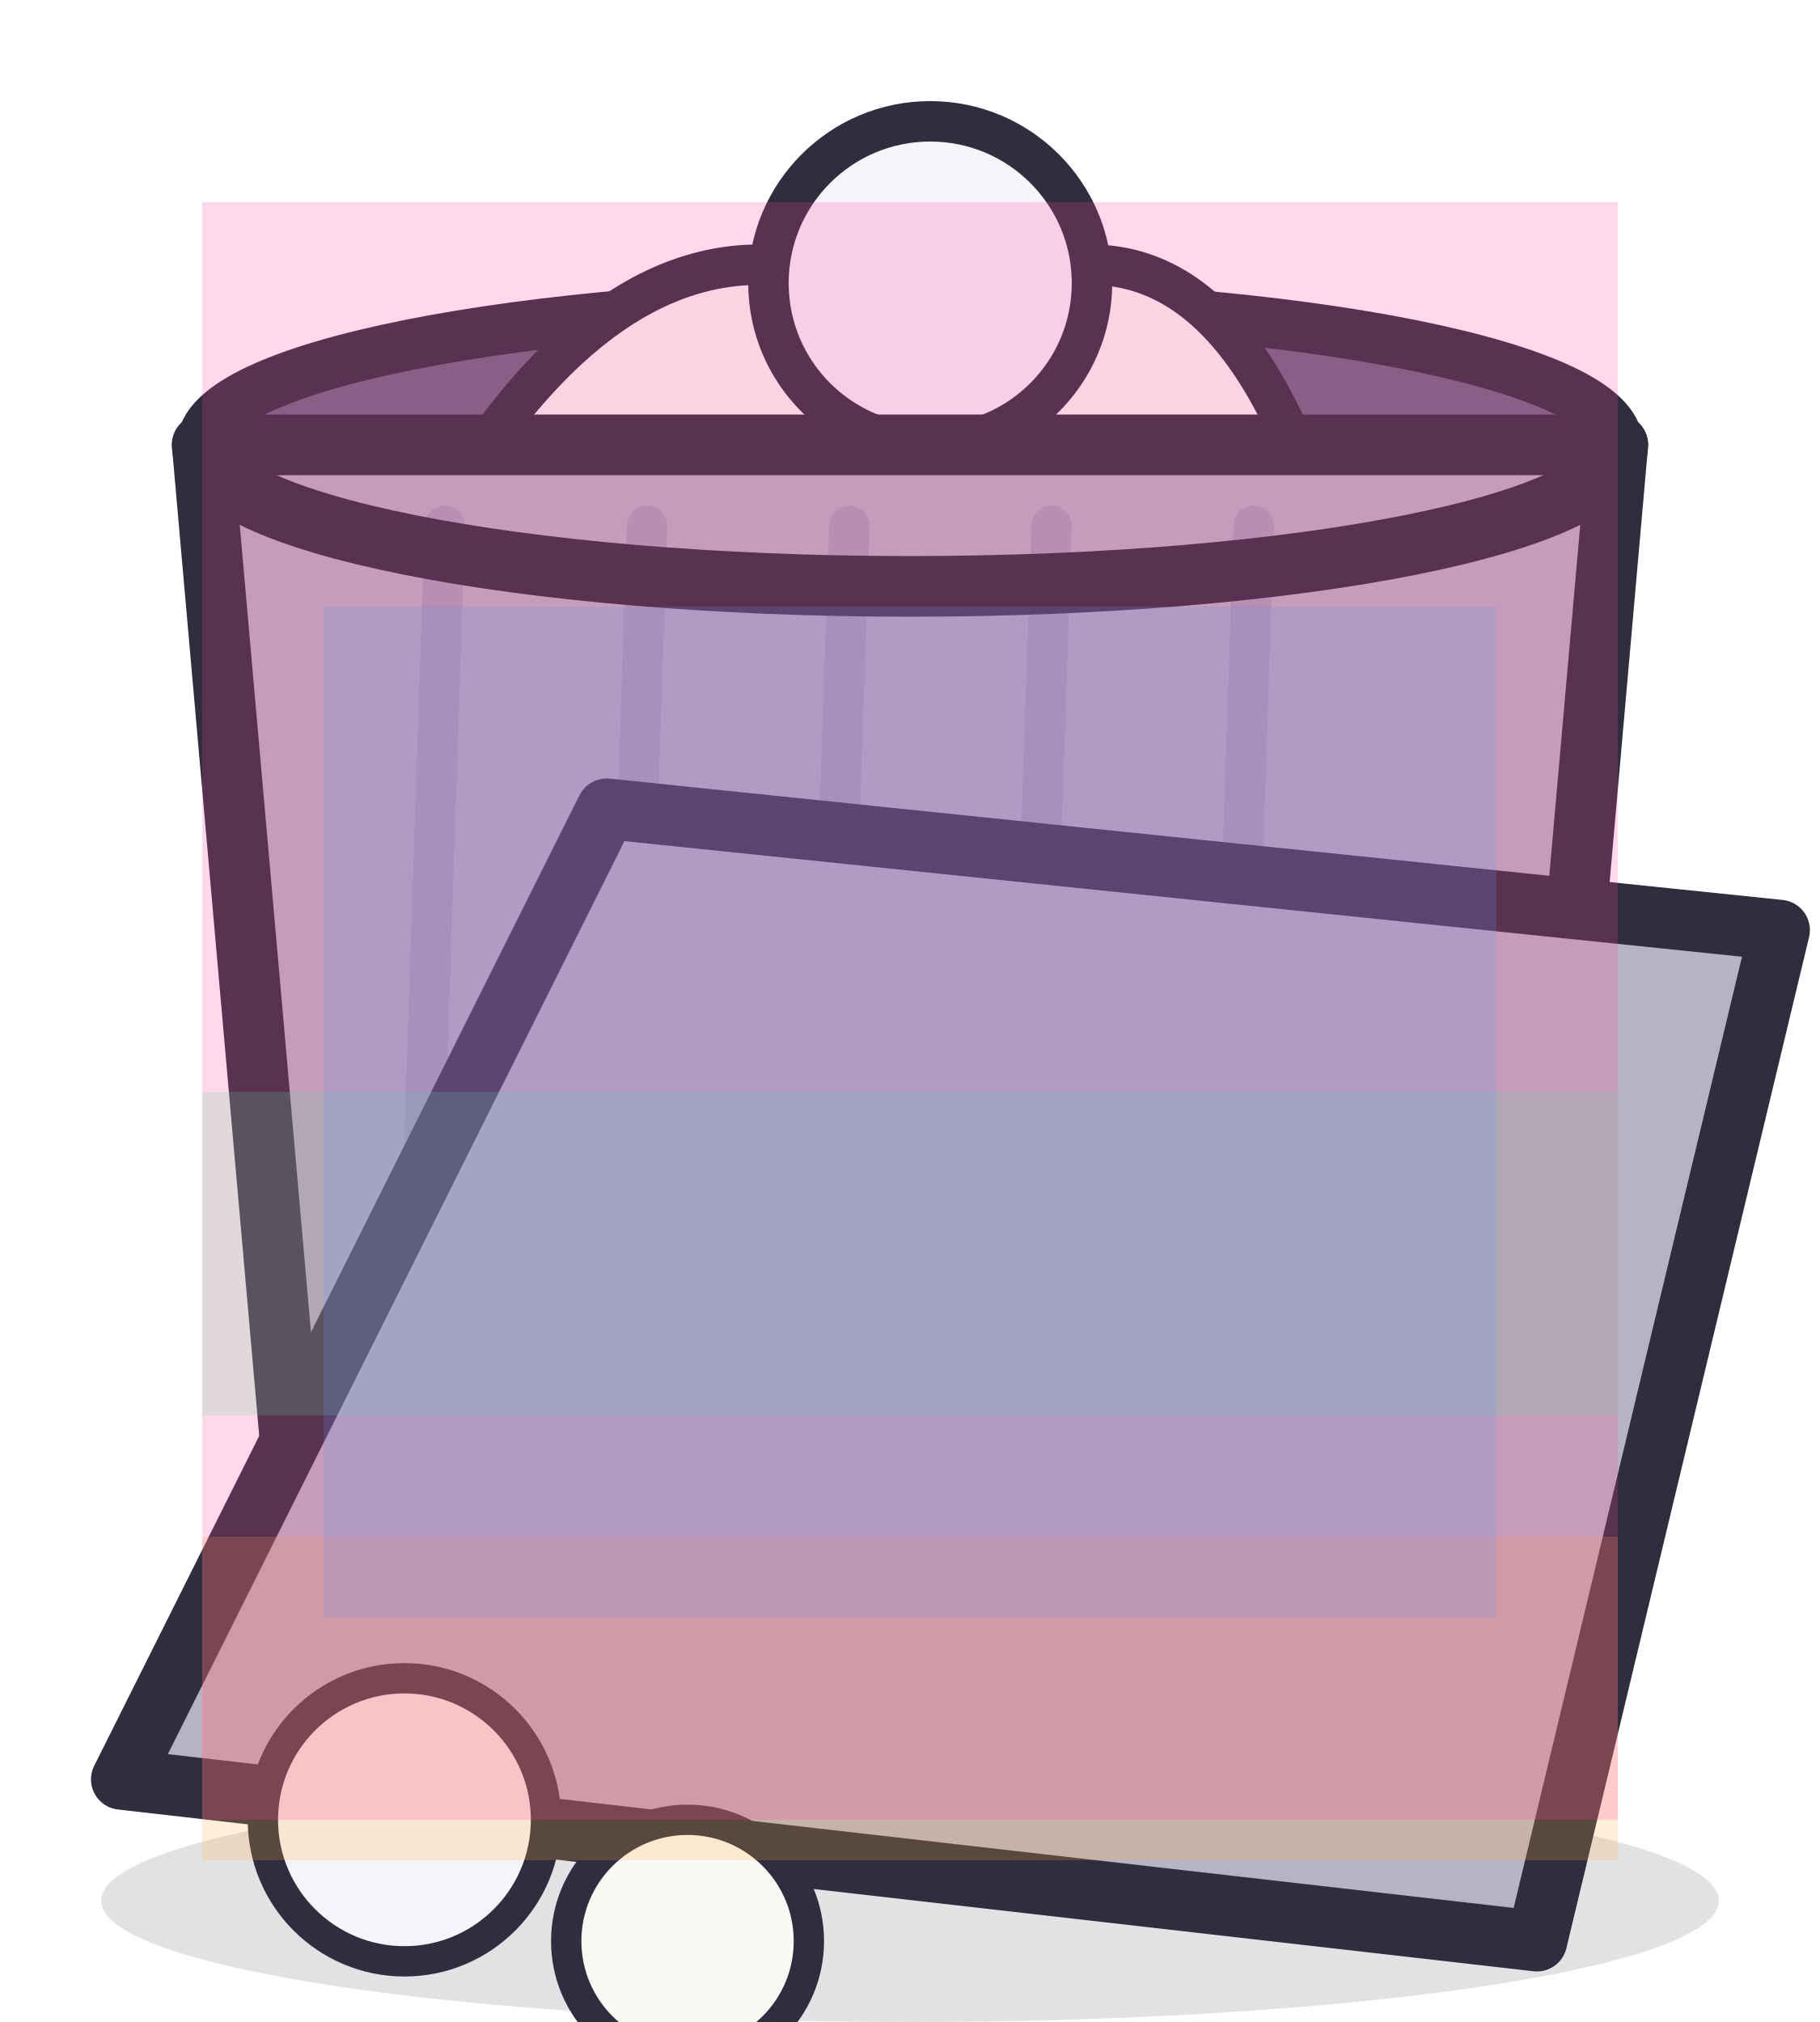
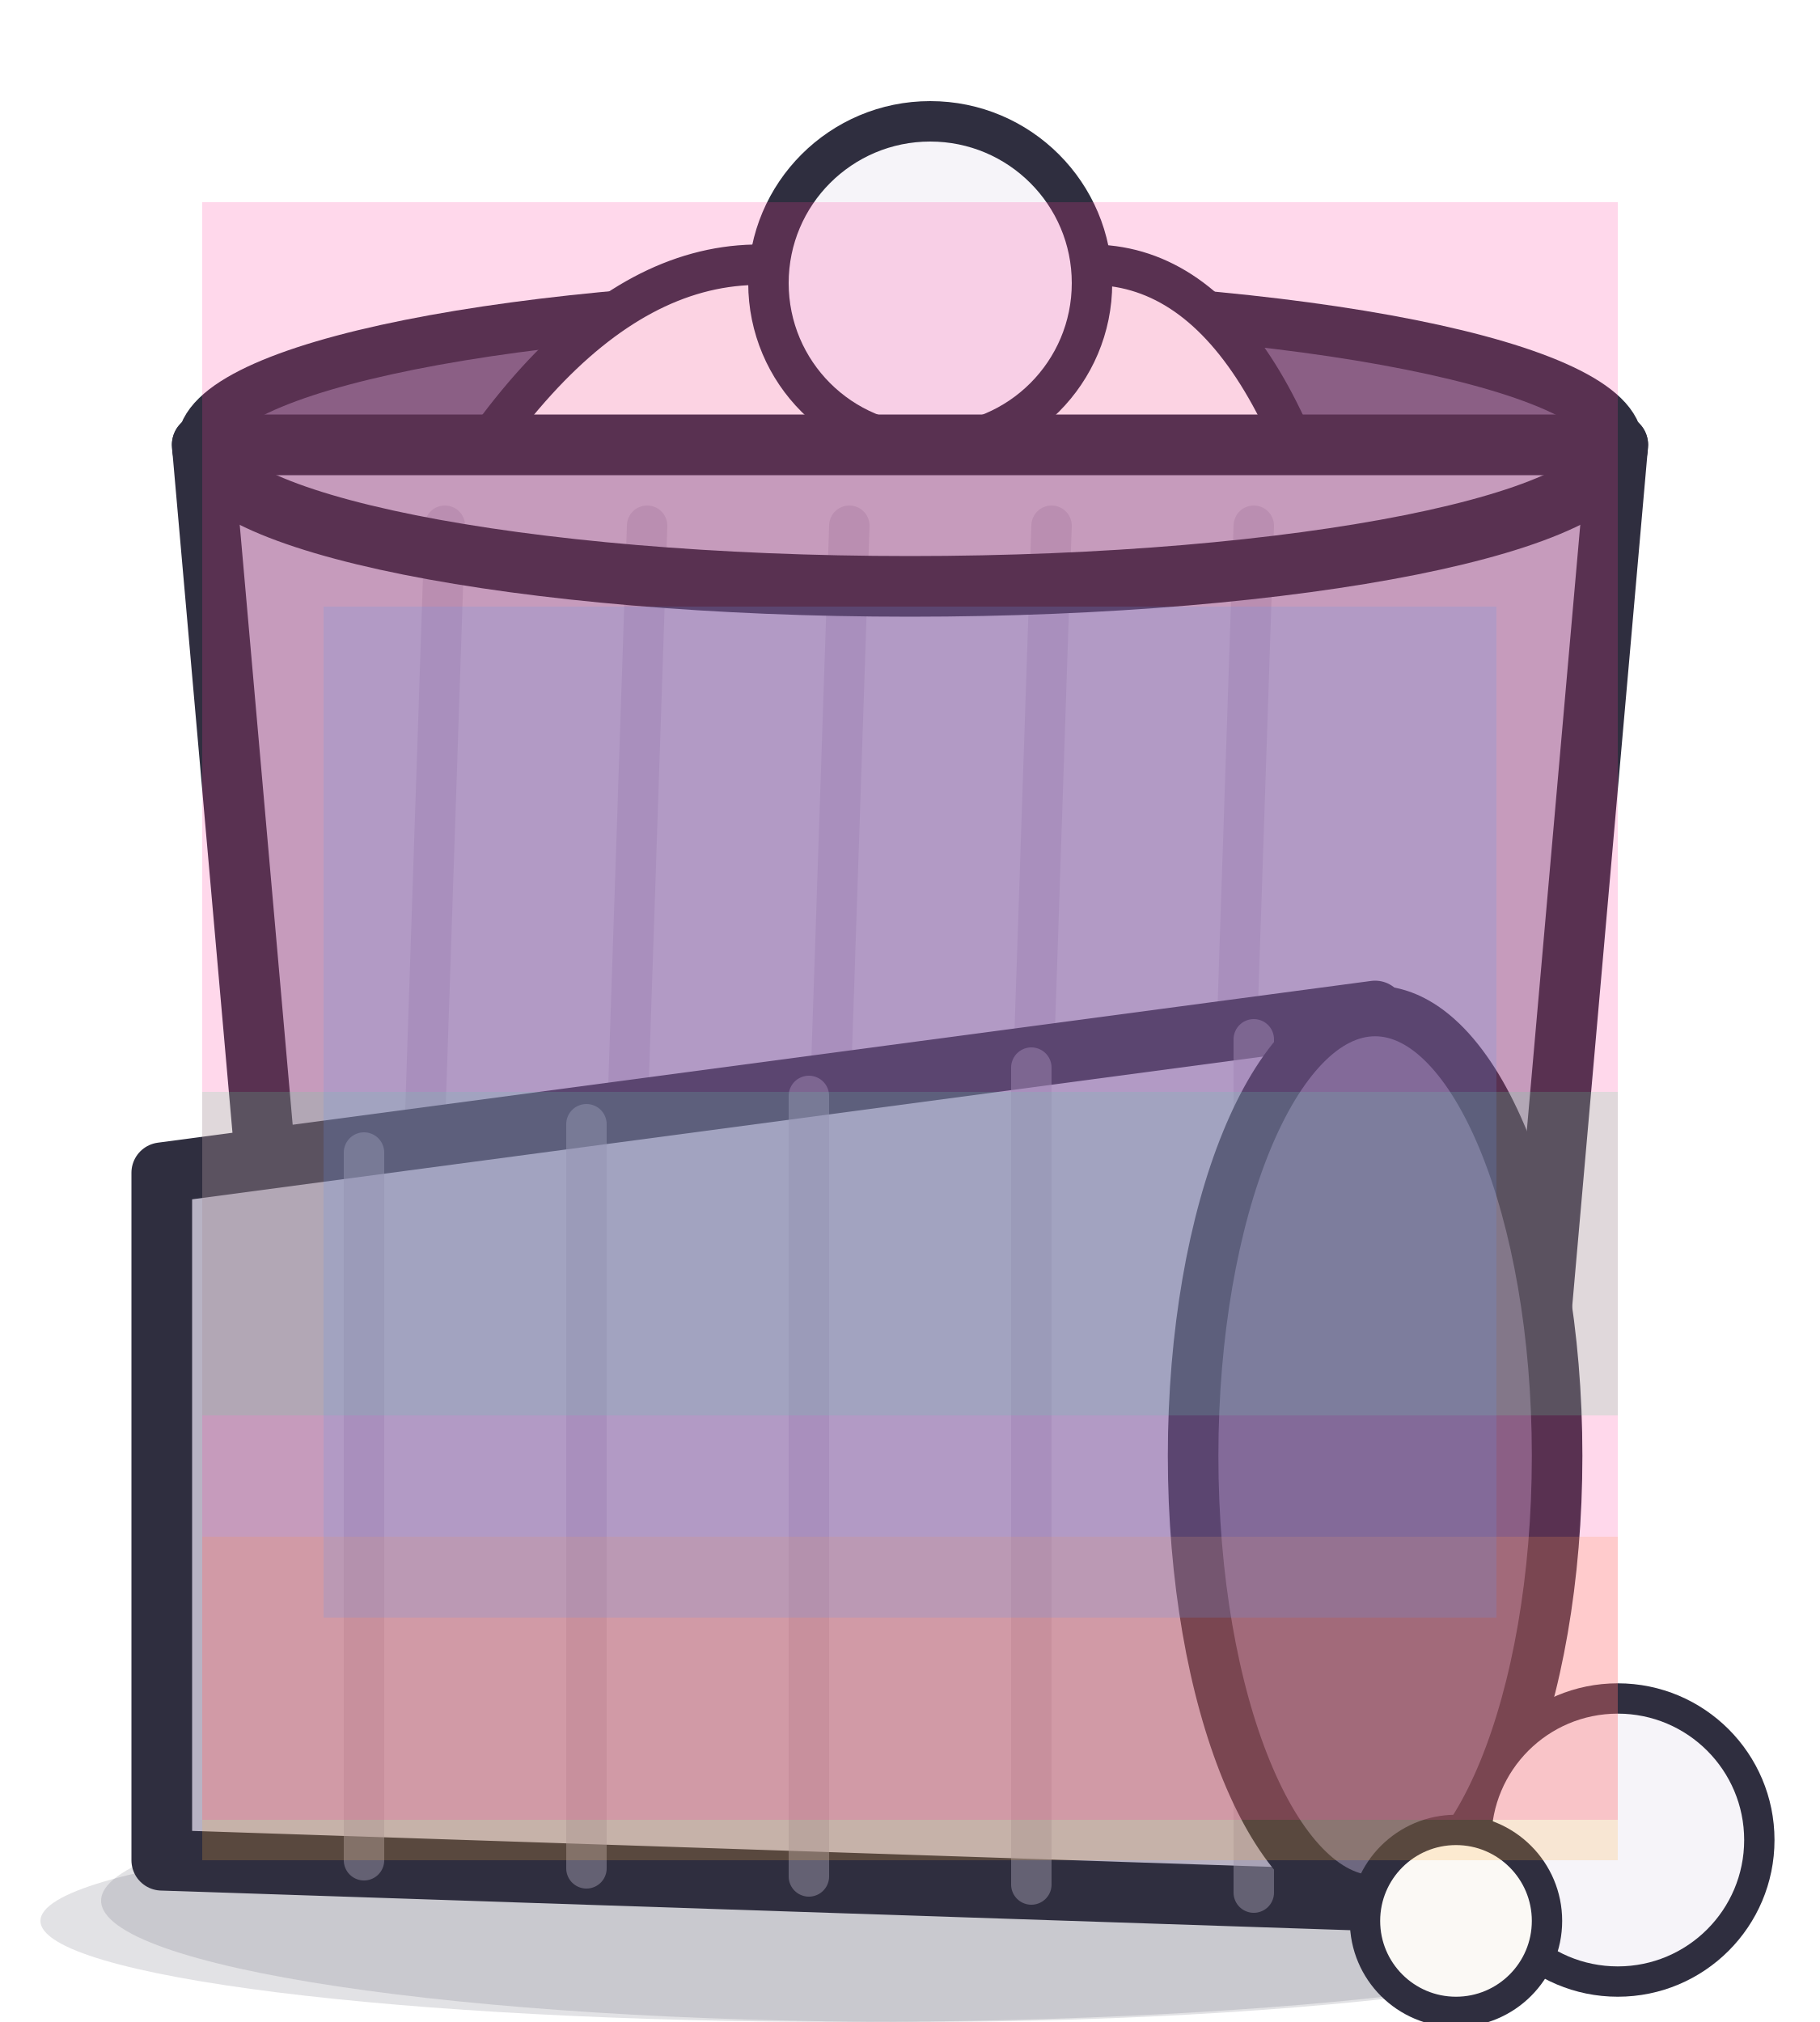
<svg xmlns="http://www.w3.org/2000/svg" viewBox="0 0 90 100" width="90" height="100">
  <g id="stín">
    <ellipse cx="45" cy="94" rx="40" ry="6" fill="#2F2E3F" stroke="none" opacity="0.14" />
  </g>
  <g id="vnitřek">
    <ellipse cx="45" cy="22" rx="35" ry="7" fill="#6E6880" stroke="#2F2E3F" stroke-width="2.5" stroke-linejoin="round" stroke-linecap="round" />
  </g>
  <g id="papíry">
    <path d="M 24 22 q 10 -14 22 -6 q 12 -8 18 6 Z" fill="#FBF9F5" stroke="#2F2E3F" stroke-width="2" stroke-linejoin="round" stroke-linecap="round" />
    <circle cx="46" cy="14" r="8" fill="#F6F4F9" stroke="#2F2E3F" stroke-width="2" stroke-linejoin="round" stroke-linecap="round" />
  </g>
  <g id="před: koš">
    <path d="M 10 22 L 80 22 L 74 90 L 16 90 Z" fill="#B8B3C4" stroke="#2F2E3F" stroke-width="3" stroke-linejoin="round" stroke-linecap="round" />
    <path d="M 22 26 L 20 86" stroke="#9A94A8" stroke-width="2" stroke-linejoin="round" stroke-linecap="round" opacity="0.5" />
    <path d="M 32 26 L 30 86" stroke="#9A94A8" stroke-width="2" stroke-linejoin="round" stroke-linecap="round" opacity="0.5" />
    <path d="M 42 26 L 40 86" stroke="#9A94A8" stroke-width="2" stroke-linejoin="round" stroke-linecap="round" opacity="0.5" />
    <path d="M 52 26 L 50 86" stroke="#9A94A8" stroke-width="2" stroke-linejoin="round" stroke-linecap="round" opacity="0.5" />
    <path d="M 62 26 L 60 86" stroke="#9A94A8" stroke-width="2" stroke-linejoin="round" stroke-linecap="round" opacity="0.5" />
    <path d="M 10 22 A 35 7 0 0 0 80 22" fill="none" stroke="#2F2E3F" stroke-width="3" stroke-linejoin="round" stroke-linecap="round" />
  </g>
-   <g id="stav: převržený" data-state="hidden">
-     <path d="M 6 88 L 30 40 L 88 46 L 76 96 Z" fill="#B8B3C4" stroke="#2F2E3F" stroke-width="3" stroke-linejoin="round" stroke-linecap="round" />
-     <circle cx="20" cy="90" r="7" fill="#F6F4F9" stroke="#2F2E3F" stroke-width="1.5" stroke-linejoin="round" stroke-linecap="round" />
-     <circle cx="34" cy="96" r="6" fill="#FBF9F5" stroke="#2F2E3F" stroke-width="1.5" stroke-linejoin="round" stroke-linecap="round" />
+   <g id="stav: převržený" data-state="hidden" data-replaces="stín|vnitřek|papíry|před: koš">
+     <ellipse cx="42" cy="95" rx="40" ry="5" fill="#2F2E3F" stroke="none" opacity="0.14" />
+     <path d="M 8 58 L 68 50 L 68 94 L 8 92 Z" fill="#B8B3C4" stroke="#2F2E3F" stroke-width="3" stroke-linejoin="round" stroke-linecap="round" />
+     <path d="M 18 57 L 18 92" stroke="#9A94A8" stroke-width="2" stroke-linejoin="round" stroke-linecap="round" opacity="0.5" />
+     <path d="M 29 55.6 L 29 92.4" stroke="#9A94A8" stroke-width="2" stroke-linejoin="round" stroke-linecap="round" opacity="0.5" />
+     <path d="M 40 54.2 L 40 92.8" stroke="#9A94A8" stroke-width="2" stroke-linejoin="round" stroke-linecap="round" opacity="0.5" />
+     <path d="M 51 52.8 L 51 93.2" stroke="#9A94A8" stroke-width="2" stroke-linejoin="round" stroke-linecap="round" opacity="0.5" />
+     <path d="M 62 51.4 L 62 93.6" stroke="#9A94A8" stroke-width="2" stroke-linejoin="round" stroke-linecap="round" opacity="0.5" />
+     <ellipse cx="68" cy="72" rx="9" ry="22" fill="#6E6880" stroke="#2F2E3F" stroke-width="2.5" stroke-linejoin="round" stroke-linecap="round" />
+     <circle cx="80" cy="91" r="7" fill="#F6F4F9" stroke="#2F2E3F" stroke-width="1.5" stroke-linejoin="round" stroke-linecap="round" />
+     <circle cx="72" cy="95" r="4.5" fill="#FBF9F5" stroke="#2F2E3F" stroke-width="1.5" stroke-linejoin="round" stroke-linecap="round" />
  </g>
  <rect id="@pata" x="10" y="76" width="70" height="16" fill="#FFB13D" opacity="0.2" />
  <rect id="@plošina" x="10" y="54" width="70" height="16" fill="#3DFF9A" opacity="0.2" />
  <rect id="@úkryt v" x="16" y="30" width="58" height="50" fill="#3DA9FF" opacity="0.2" />
  <rect id="@dotyk" x="10" y="10" width="70" height="80" fill="#FF3D9A" opacity="0.2" />
</svg>
